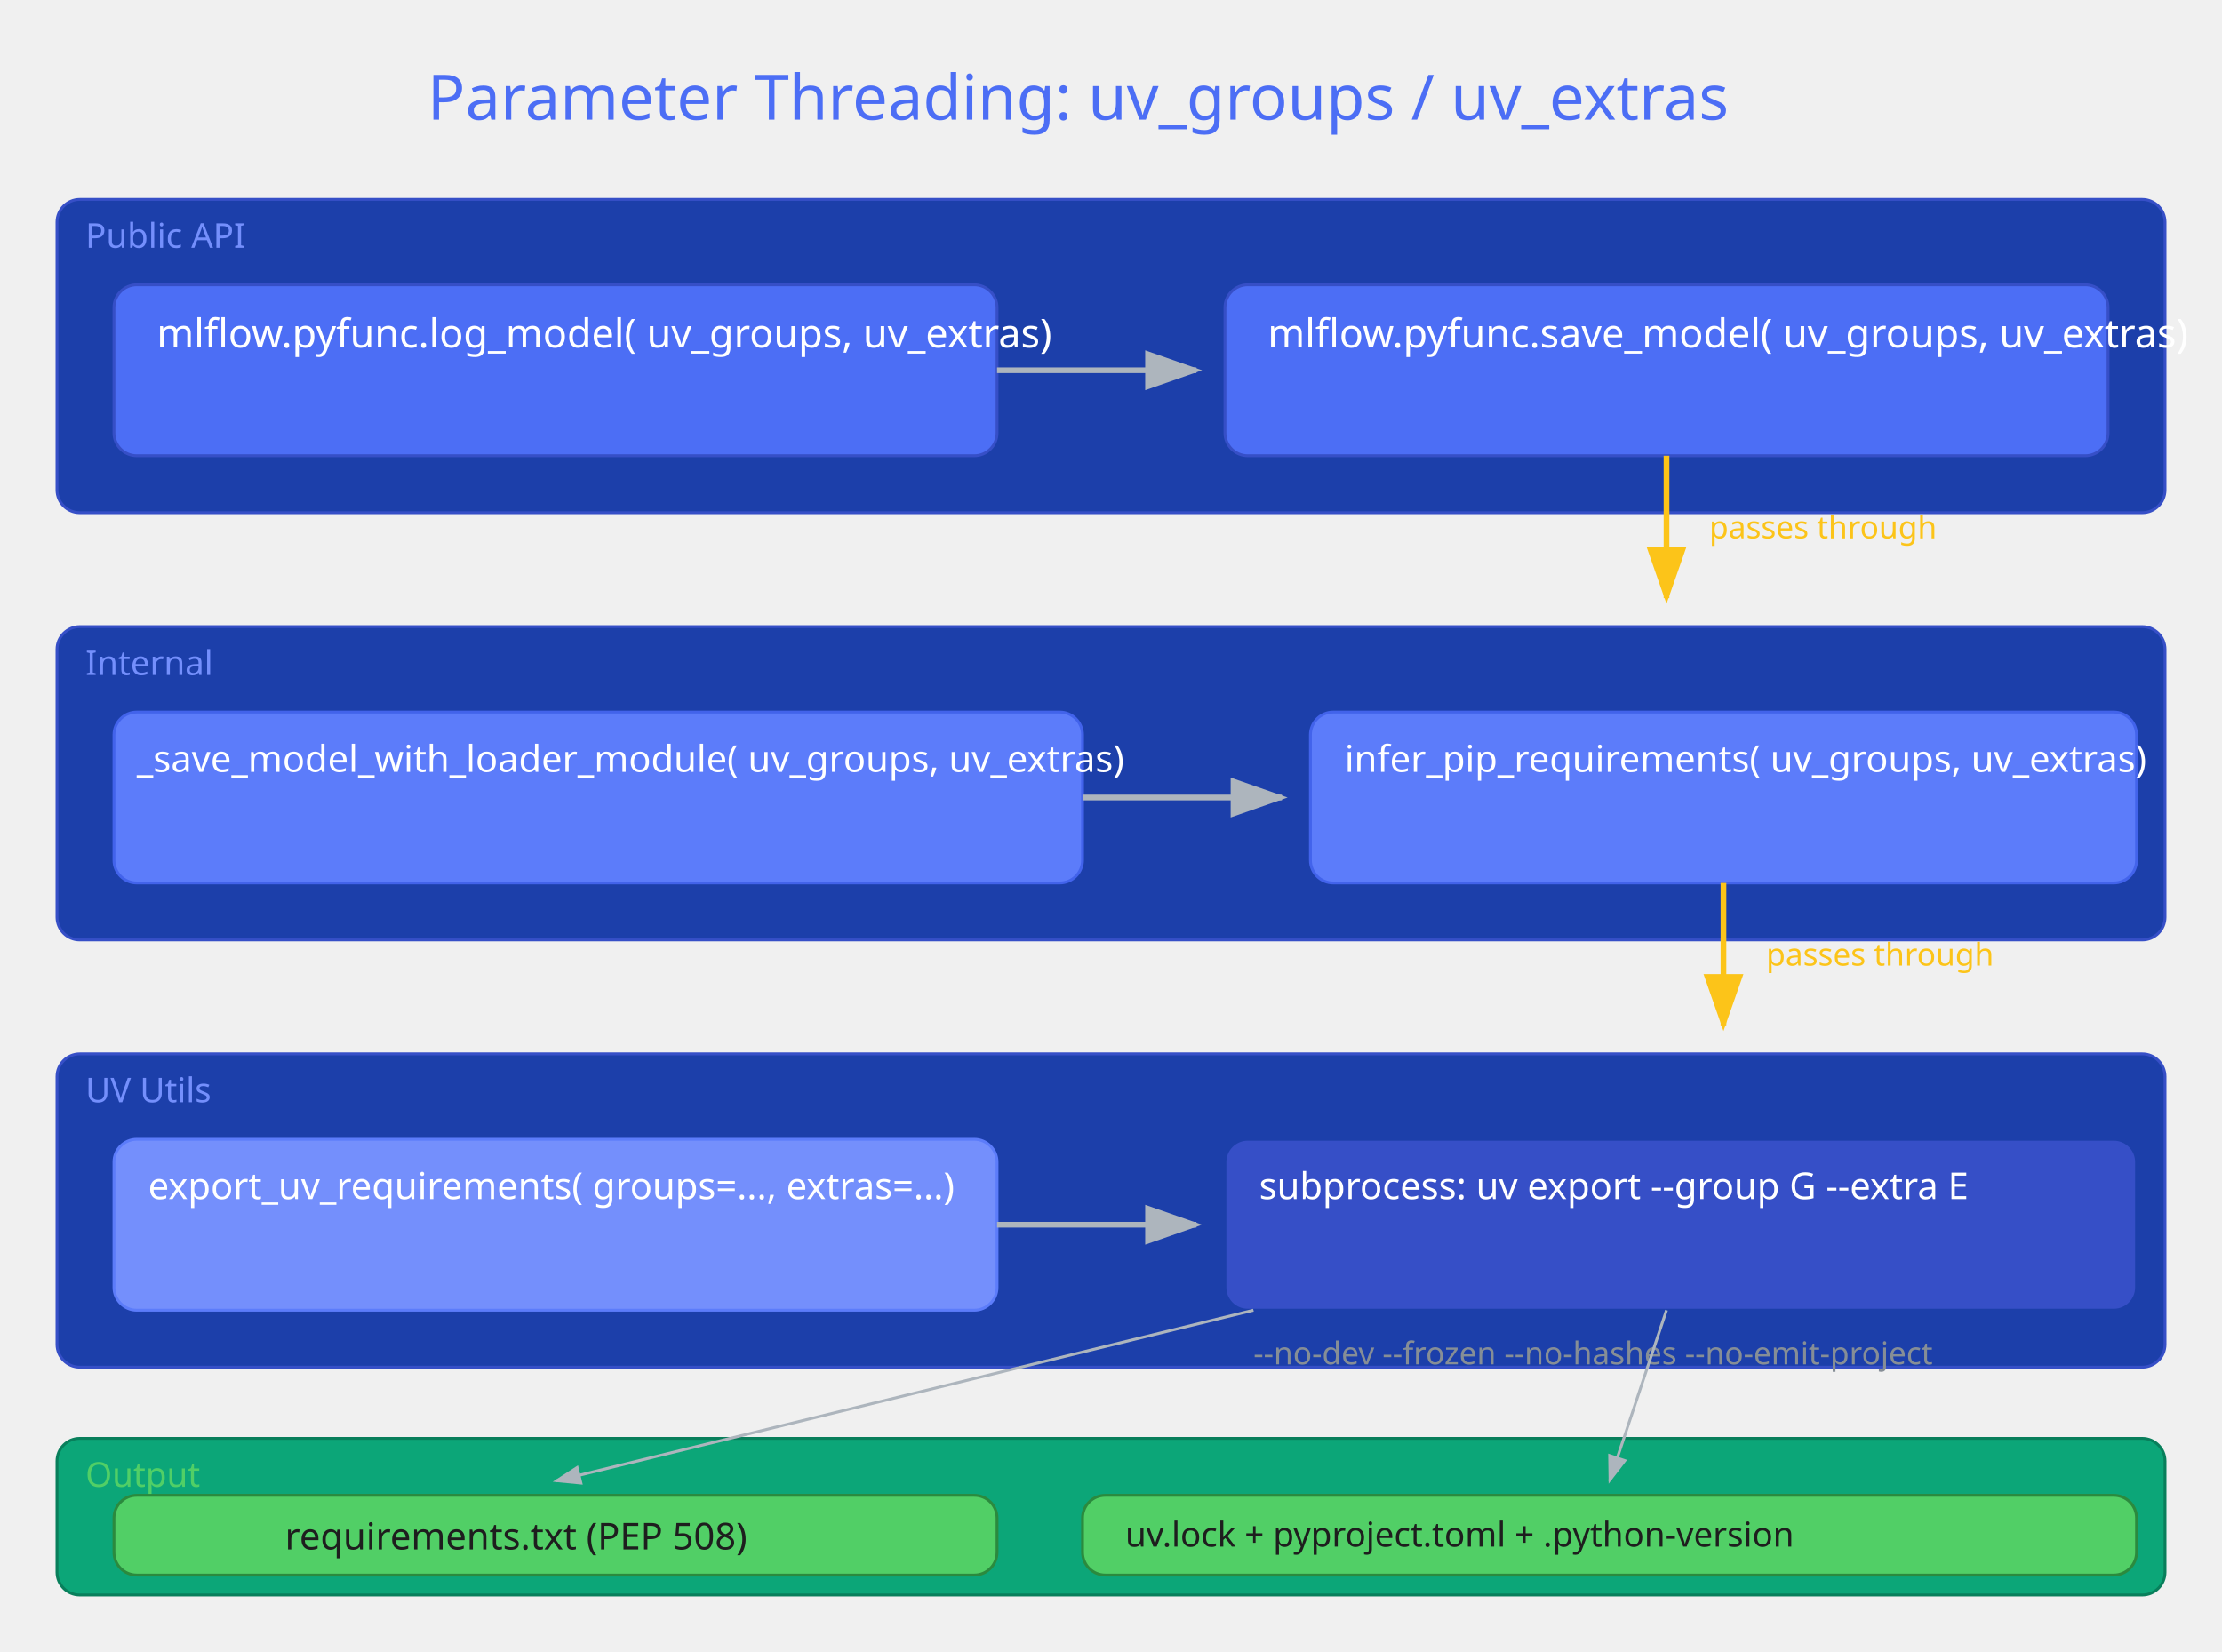
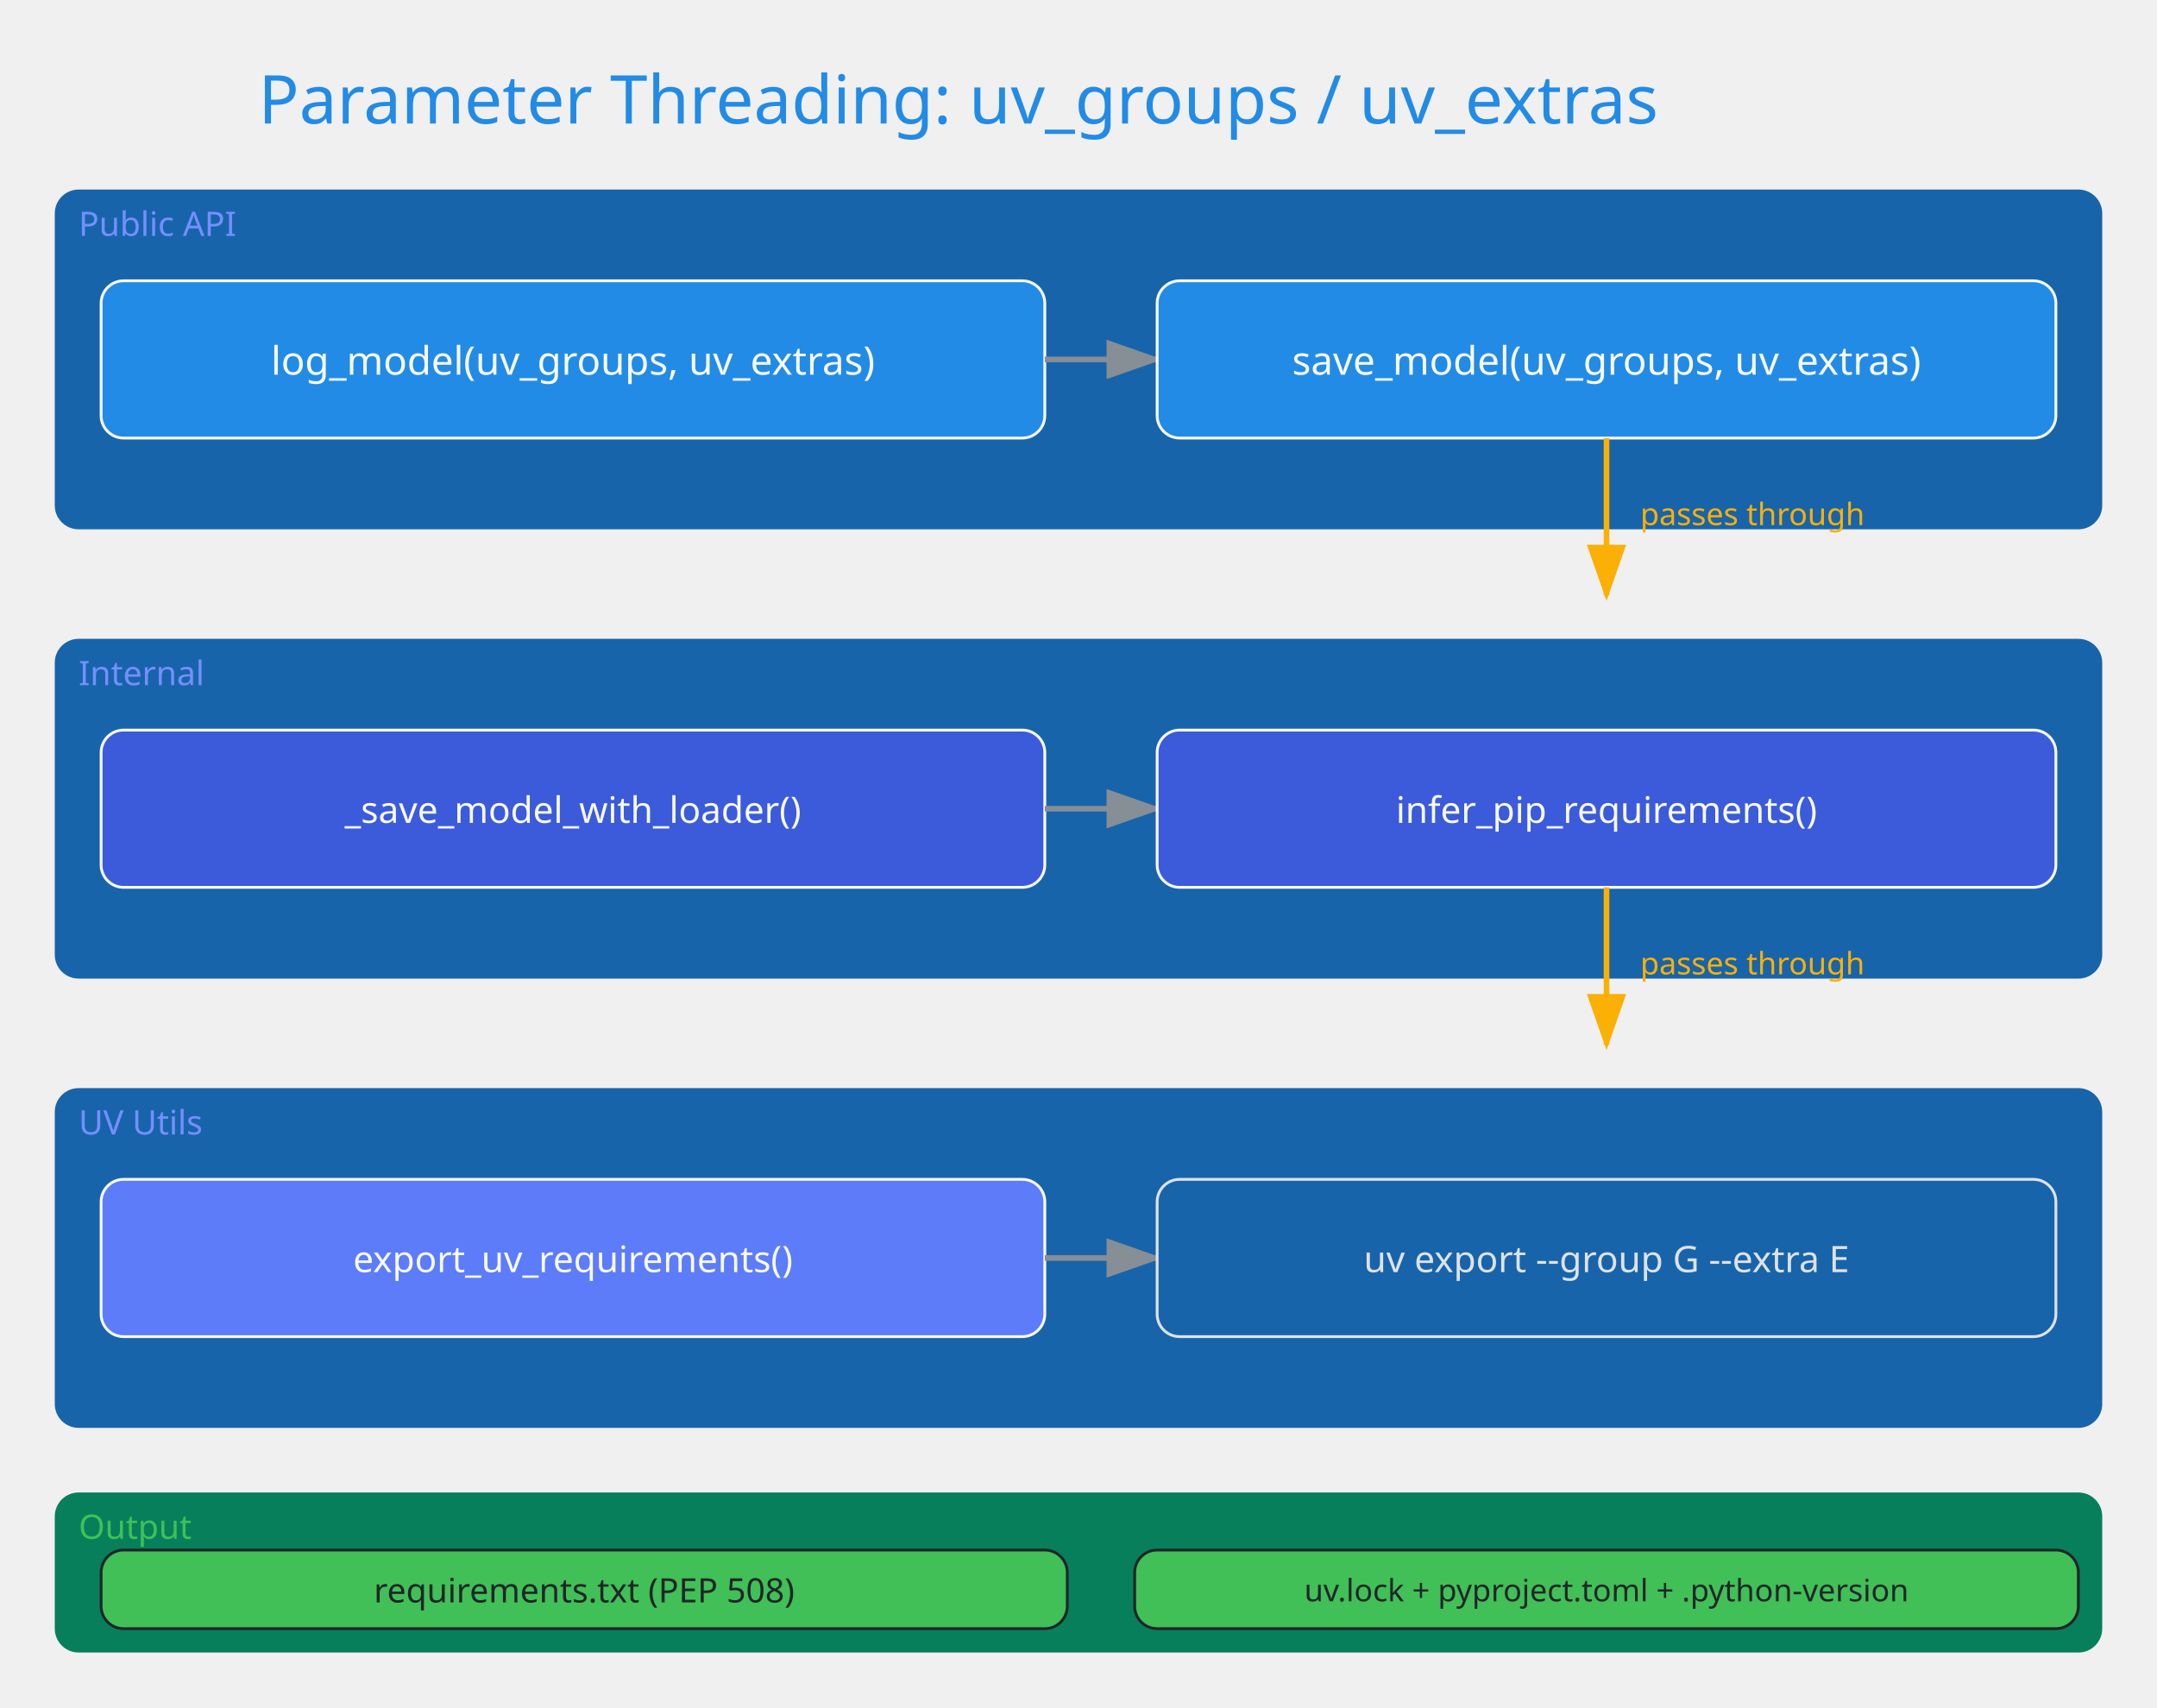
- <svg xmlns="http://www.w3.org/2000/svg" width="780" height="580" viewBox="0 -20 780 580">
+ <svg xmlns="http://www.w3.org/2000/svg" width="768" height="608" viewBox="-4 -20 768 608">
  <defs>
-     <marker id="arrow-adb5bd" markerWidth="10" markerHeight="7" refX="9" refY="3.5" orient="auto">
-       <polygon points="0 0, 10 3.5, 0 7" fill="#adb5bd" />
+     <marker id="arrow-868e96" markerWidth="10" markerHeight="7" refX="9" refY="3.5" orient="auto">
+       <polygon points="0 0, 10 3.5, 0 7" fill="#868e96" />
    </marker>
-     <marker id="arrow-fcc419" markerWidth="10" markerHeight="7" refX="9" refY="3.5" orient="auto">
-       <polygon points="0 0, 10 3.5, 0 7" fill="#fcc419" />
+     <marker id="arrow-fab005" markerWidth="10" markerHeight="7" refX="9" refY="3.5" orient="auto">
+       <polygon points="0 0, 10 3.5, 0 7" fill="#fab005" />
    </marker>
    <style>text { font-family: "Segoe UI", system-ui, -apple-system, sans-serif; }</style>
  </defs>
-   <text x="150" y="22" font-size="22" fill="#4c6ef5">Parameter Threading: uv_groups / uv_extras</text>
-   <rect x="20" y="50" width="740" height="110" rx="8" stroke="#364fc7" fill="#1c3faa" stroke-width="1" />
-   <text x="30" y="67" font-size="12" fill="#748ffc">Public API</text>
-   <rect x="40" y="80" width="310" height="60" rx="8" stroke="#364fc7" fill="#4c6ef5" stroke-width="1" />
-   <text x="55" y="102" font-size="14" fill="#ffffff">mlflow.pyfunc.log_model(
-   uv_groups, uv_extras)</text>
-   <path d="M 350 110 L 420 110" stroke="#adb5bd" fill="none" stroke-width="2" marker-end="url(#arrow-adb5bd)" />
-   <rect x="430" y="80" width="310" height="60" rx="8" stroke="#364fc7" fill="#4c6ef5" stroke-width="1" />
-   <text x="445" y="102" font-size="14" fill="#ffffff">mlflow.pyfunc.save_model(
-   uv_groups, uv_extras)</text>
-   <path d="M 585 140 L 585 190" stroke="#fcc419" fill="none" stroke-width="2" marker-end="url(#arrow-fcc419)" />
-   <text x="600" y="169" font-size="11" fill="#fcc419">passes through</text>
-   <rect x="20" y="200" width="740" height="110" rx="8" stroke="#364fc7" fill="#1c3faa" stroke-width="1" />
-   <text x="30" y="217" font-size="12" fill="#748ffc">Internal</text>
-   <rect x="40" y="230" width="340" height="60" rx="8" stroke="#4263eb" fill="#5c7cfa" stroke-width="1" />
-   <text x="48" y="251" font-size="13" fill="#ffffff">_save_model_with_loader_module(
-   uv_groups, uv_extras)</text>
-   <path d="M 380 260 L 450 260" stroke="#adb5bd" fill="none" stroke-width="2" marker-end="url(#arrow-adb5bd)" />
-   <rect x="460" y="230" width="290" height="60" rx="8" stroke="#4263eb" fill="#5c7cfa" stroke-width="1" />
-   <text x="472" y="251" font-size="13" fill="#ffffff">infer_pip_requirements(
-   uv_groups, uv_extras)</text>
-   <path d="M 605 290 L 605 340" stroke="#fcc419" fill="none" stroke-width="2" marker-end="url(#arrow-fcc419)" />
-   <text x="620" y="319" font-size="11" fill="#fcc419">passes through</text>
-   <rect x="20" y="350" width="740" height="110" rx="8" stroke="#364fc7" fill="#1c3faa" stroke-width="1" />
-   <text x="30" y="367" font-size="12" fill="#748ffc">UV Utils</text>
-   <rect x="40" y="380" width="310" height="60" rx="8" stroke="#5c7cfa" fill="#748ffc" stroke-width="1" />
-   <text x="52" y="401" font-size="13" fill="#ffffff">export_uv_requirements(
-   groups=..., extras=...)</text>
-   <path d="M 350 410 L 420 410" stroke="#adb5bd" fill="none" stroke-width="2" marker-end="url(#arrow-adb5bd)" />
-   <rect x="430" y="380" width="320" height="60" rx="8" stroke="#1c3faa" fill="#364fc7" stroke-width="1" />
-   <text x="442" y="401" font-size="13" fill="#ffffff">subprocess: uv export
-   --group G --extra E</text>
-   <text x="440" y="459" font-size="11" fill="#868e96">--no-dev --frozen --no-hashes --no-emit-project</text>
-   <rect x="20" y="485" width="740" height="55" rx="8" stroke="#087f5b" fill="#0ca678" stroke-width="1" />
-   <text x="30" y="502" font-size="12" fill="#51cf66">Output</text>
-   <rect x="40" y="505" width="310" height="28" rx="8" stroke="#2b8a3e" fill="#51cf66" stroke-width="1" />
-   <text x="100" y="524" font-size="13" fill="#1e1e1e">requirements.txt (PEP 508)</text>
-   <rect x="380" y="505" width="370" height="28" rx="8" stroke="#2b8a3e" fill="#51cf66" stroke-width="1" />
-   <text x="395" y="523" font-size="12" fill="#1e1e1e">uv.lock + pyproject.toml + .python-version</text>
-   <path d="M 440 440 L 195 500" stroke="#adb5bd" fill="none" stroke-width="1" marker-end="url(#arrow-adb5bd)" />
-   <path d="M 585 440 L 565 500" stroke="#adb5bd" fill="none" stroke-width="1" marker-end="url(#arrow-adb5bd)" />
+   <text x="88" y="24" font-size="24" fill="#228be6">Parameter Threading: uv_groups / uv_extras</text>
+   <rect x="16" y="48" width="728" height="120" rx="8" stroke="#1864ab" fill="#1864ab" stroke-width="1" />
+   <text x="24" y="64" font-size="12" fill="#748ffc">Public API</text>
+   <rect x="32" y="80" width="336" height="56" rx="8" stroke="#f8f9fa" fill="#228be6" stroke-width="1" />
+   <text x="200" y="108" font-size="14" fill="#f8f9fa" text-anchor="middle" dominant-baseline="central">log_model(uv_groups, uv_extras)</text>
+   <path d="M 368 108 L 408 108" stroke="#868e96" fill="none" stroke-width="2" marker-end="url(#arrow-868e96)" />
+   <rect x="408" y="80" width="320" height="56" rx="8" stroke="#f8f9fa" fill="#228be6" stroke-width="1" />
+   <text x="568" y="108" font-size="14" fill="#f8f9fa" text-anchor="middle" dominant-baseline="central">save_model(uv_groups, uv_extras)</text>
+   <path d="M 568 136 L 568 192" stroke="#fab005" fill="none" stroke-width="2" marker-end="url(#arrow-fab005)" />
+   <text x="580" y="167" font-size="11" fill="#fab005">passes through</text>
+   <rect x="16" y="208" width="728" height="120" rx="8" stroke="#1864ab" fill="#1864ab" stroke-width="1" />
+   <text x="24" y="224" font-size="12" fill="#748ffc">Internal</text>
+   <rect x="32" y="240" width="336" height="56" rx="8" stroke="#f8f9fa" fill="#3b5bdb" stroke-width="1" />
+   <text x="200" y="268" font-size="13" fill="#f8f9fa" text-anchor="middle" dominant-baseline="central">_save_model_with_loader()</text>
+   <path d="M 368 268 L 408 268" stroke="#868e96" fill="none" stroke-width="2" marker-end="url(#arrow-868e96)" />
+   <rect x="408" y="240" width="320" height="56" rx="8" stroke="#f8f9fa" fill="#3b5bdb" stroke-width="1" />
+   <text x="568" y="268" font-size="13" fill="#f8f9fa" text-anchor="middle" dominant-baseline="central">infer_pip_requirements()</text>
+   <path d="M 568 296 L 568 352" stroke="#fab005" fill="none" stroke-width="2" marker-end="url(#arrow-fab005)" />
+   <text x="580" y="327" font-size="11" fill="#fab005">passes through</text>
+   <rect x="16" y="368" width="728" height="120" rx="8" stroke="#1864ab" fill="#1864ab" stroke-width="1" />
+   <text x="24" y="384" font-size="12" fill="#748ffc">UV Utils</text>
+   <rect x="32" y="400" width="336" height="56" rx="8" stroke="#f8f9fa" fill="#5c7cfa" stroke-width="1" />
+   <text x="200" y="428" font-size="13" fill="#f8f9fa" text-anchor="middle" dominant-baseline="central">export_uv_requirements()</text>
+   <path d="M 368 428 L 408 428" stroke="#868e96" fill="none" stroke-width="2" marker-end="url(#arrow-868e96)" />
+   <rect x="408" y="400" width="320" height="56" rx="8" stroke="#dee2e6" fill="#1864ab" stroke-width="1" />
+   <text x="568" y="428" font-size="13" fill="#dee2e6" text-anchor="middle" dominant-baseline="central">uv export --group G --extra E</text>
+   <rect x="16" y="512" width="728" height="56" rx="8" stroke="#087f5b" fill="#087f5b" stroke-width="1" />
+   <text x="24" y="528" font-size="12" fill="#40c057">Output</text>
+   <rect x="32" y="532" width="344" height="28" rx="8" stroke="#212529" fill="#40c057" stroke-width="1" />
+   <text x="204" y="546" font-size="12" fill="#212529" text-anchor="middle" dominant-baseline="central">requirements.txt (PEP 508)</text>
+   <rect x="400" y="532" width="336" height="28" rx="8" stroke="#212529" fill="#40c057" stroke-width="1" />
+   <text x="568" y="546" font-size="11" fill="#212529" text-anchor="middle" dominant-baseline="central">uv.lock + pyproject.toml + .python-version</text>
</svg>
